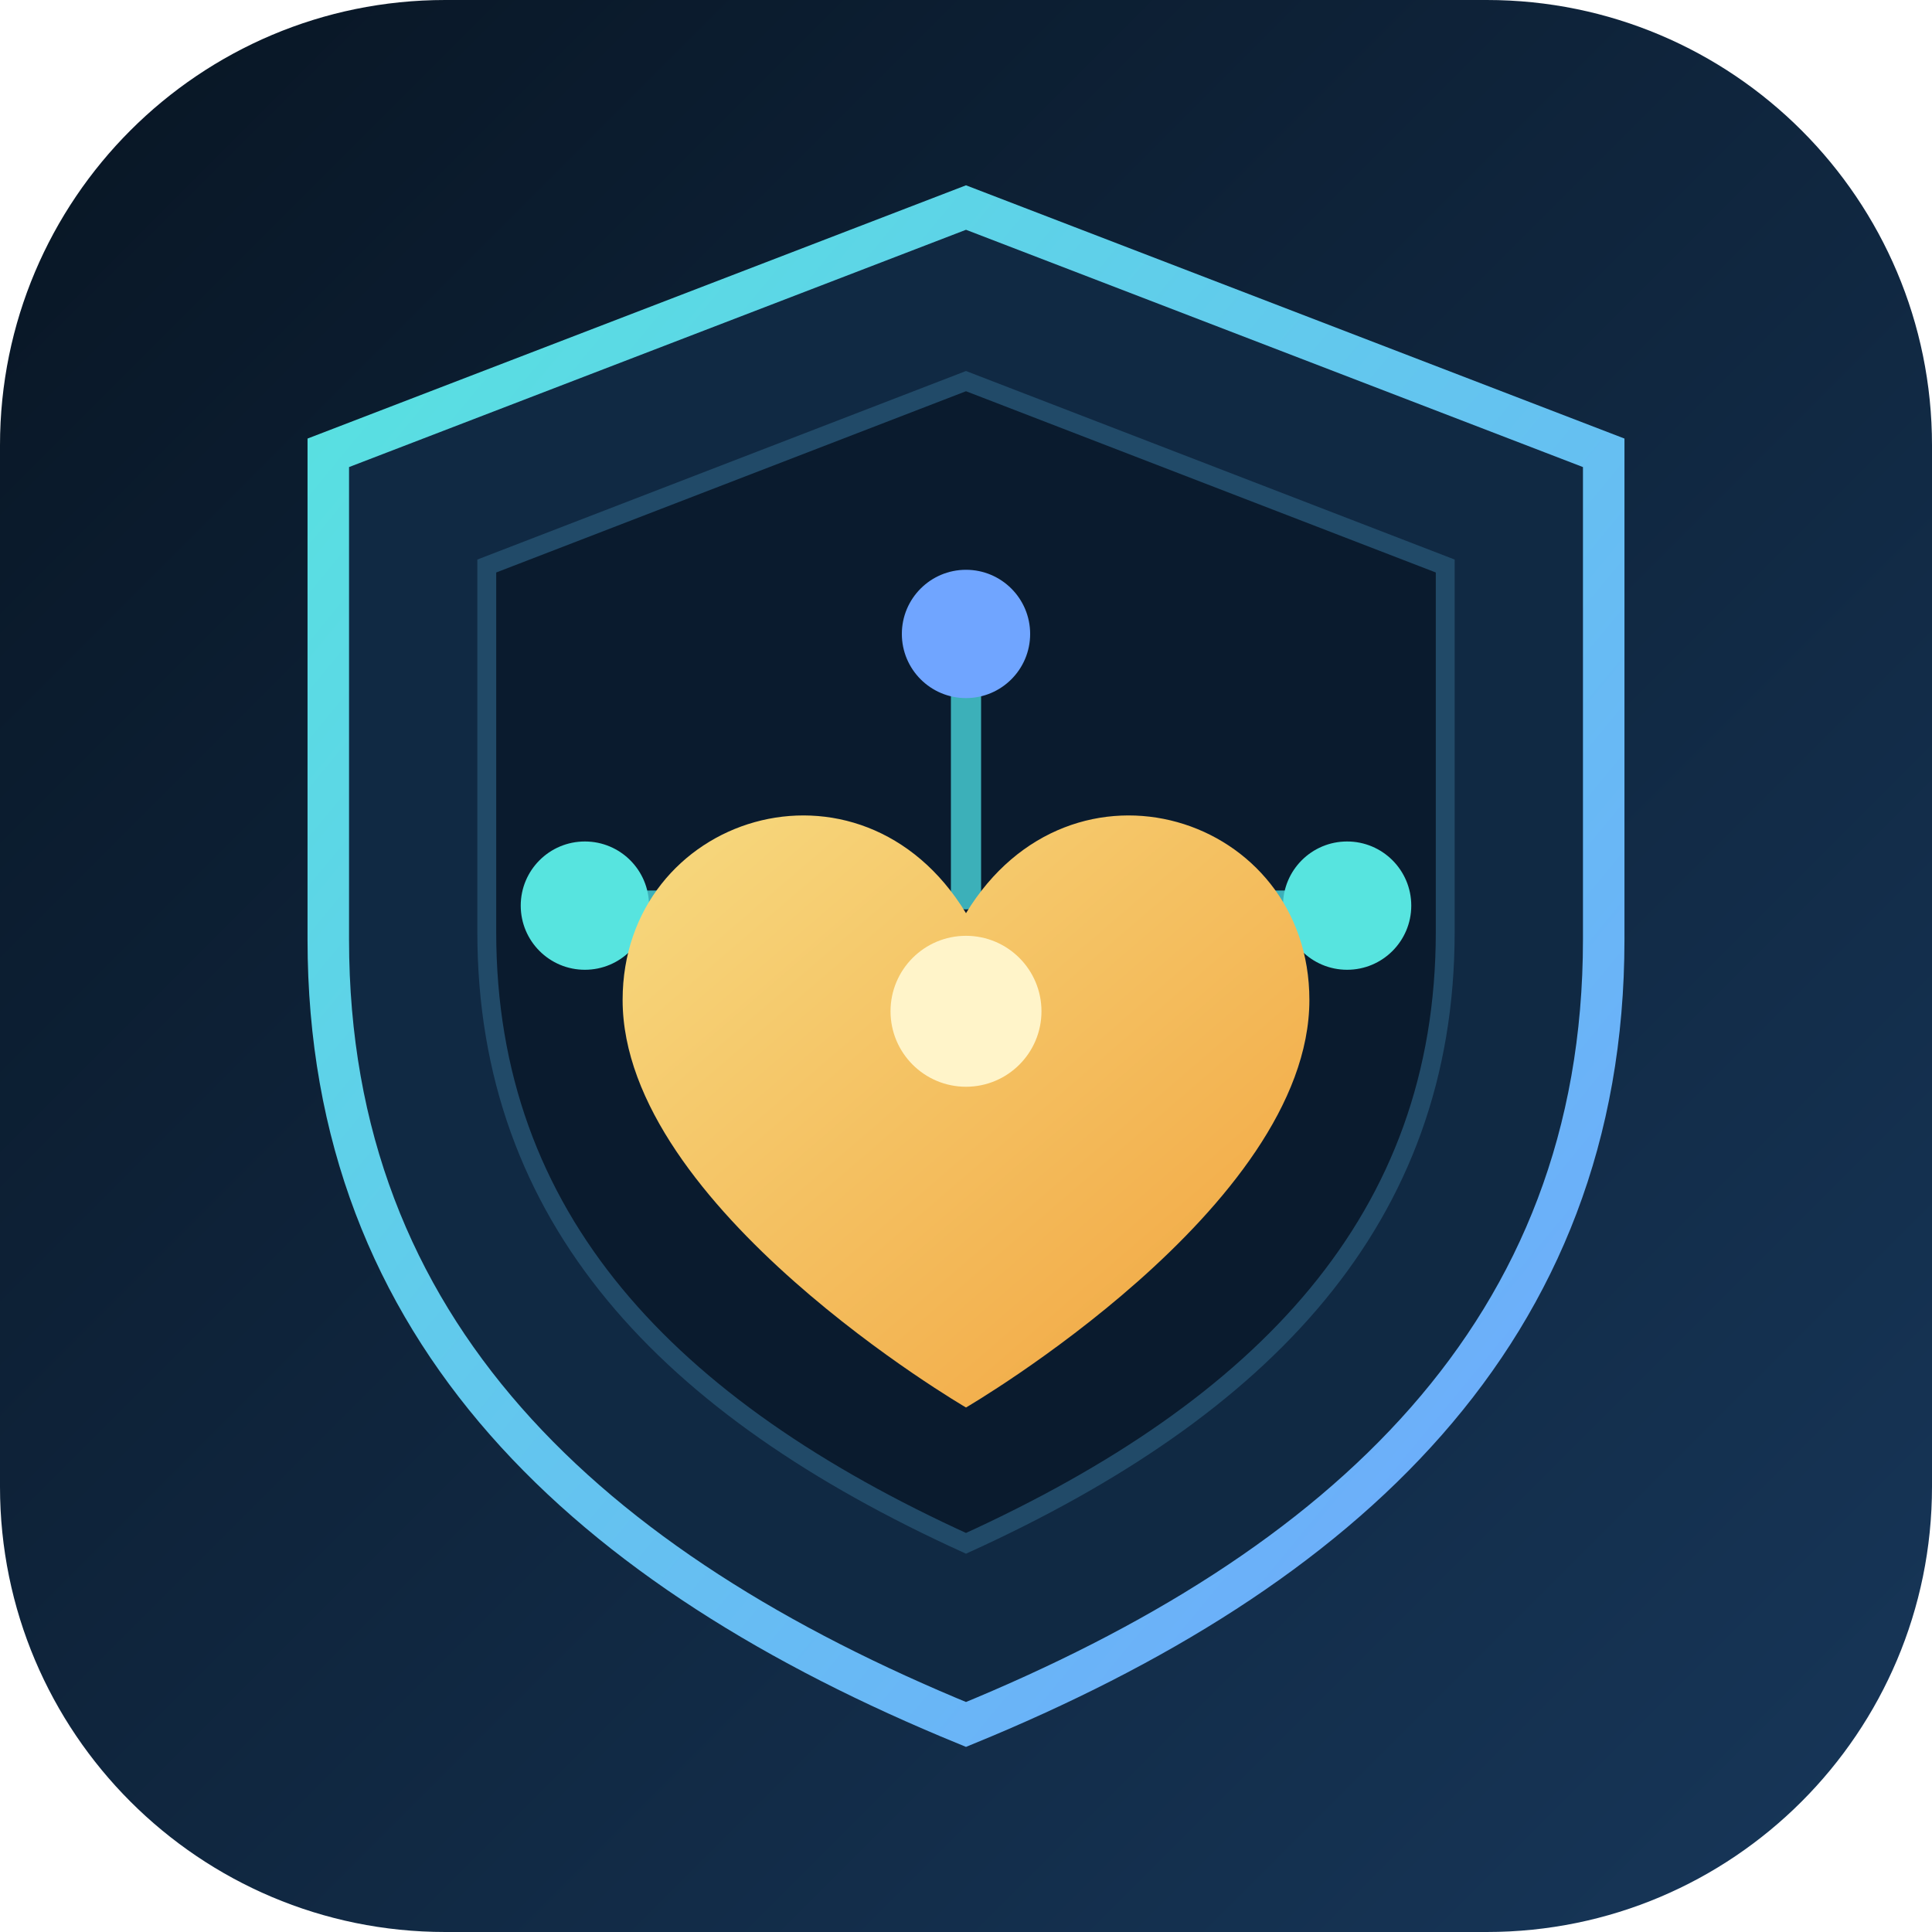
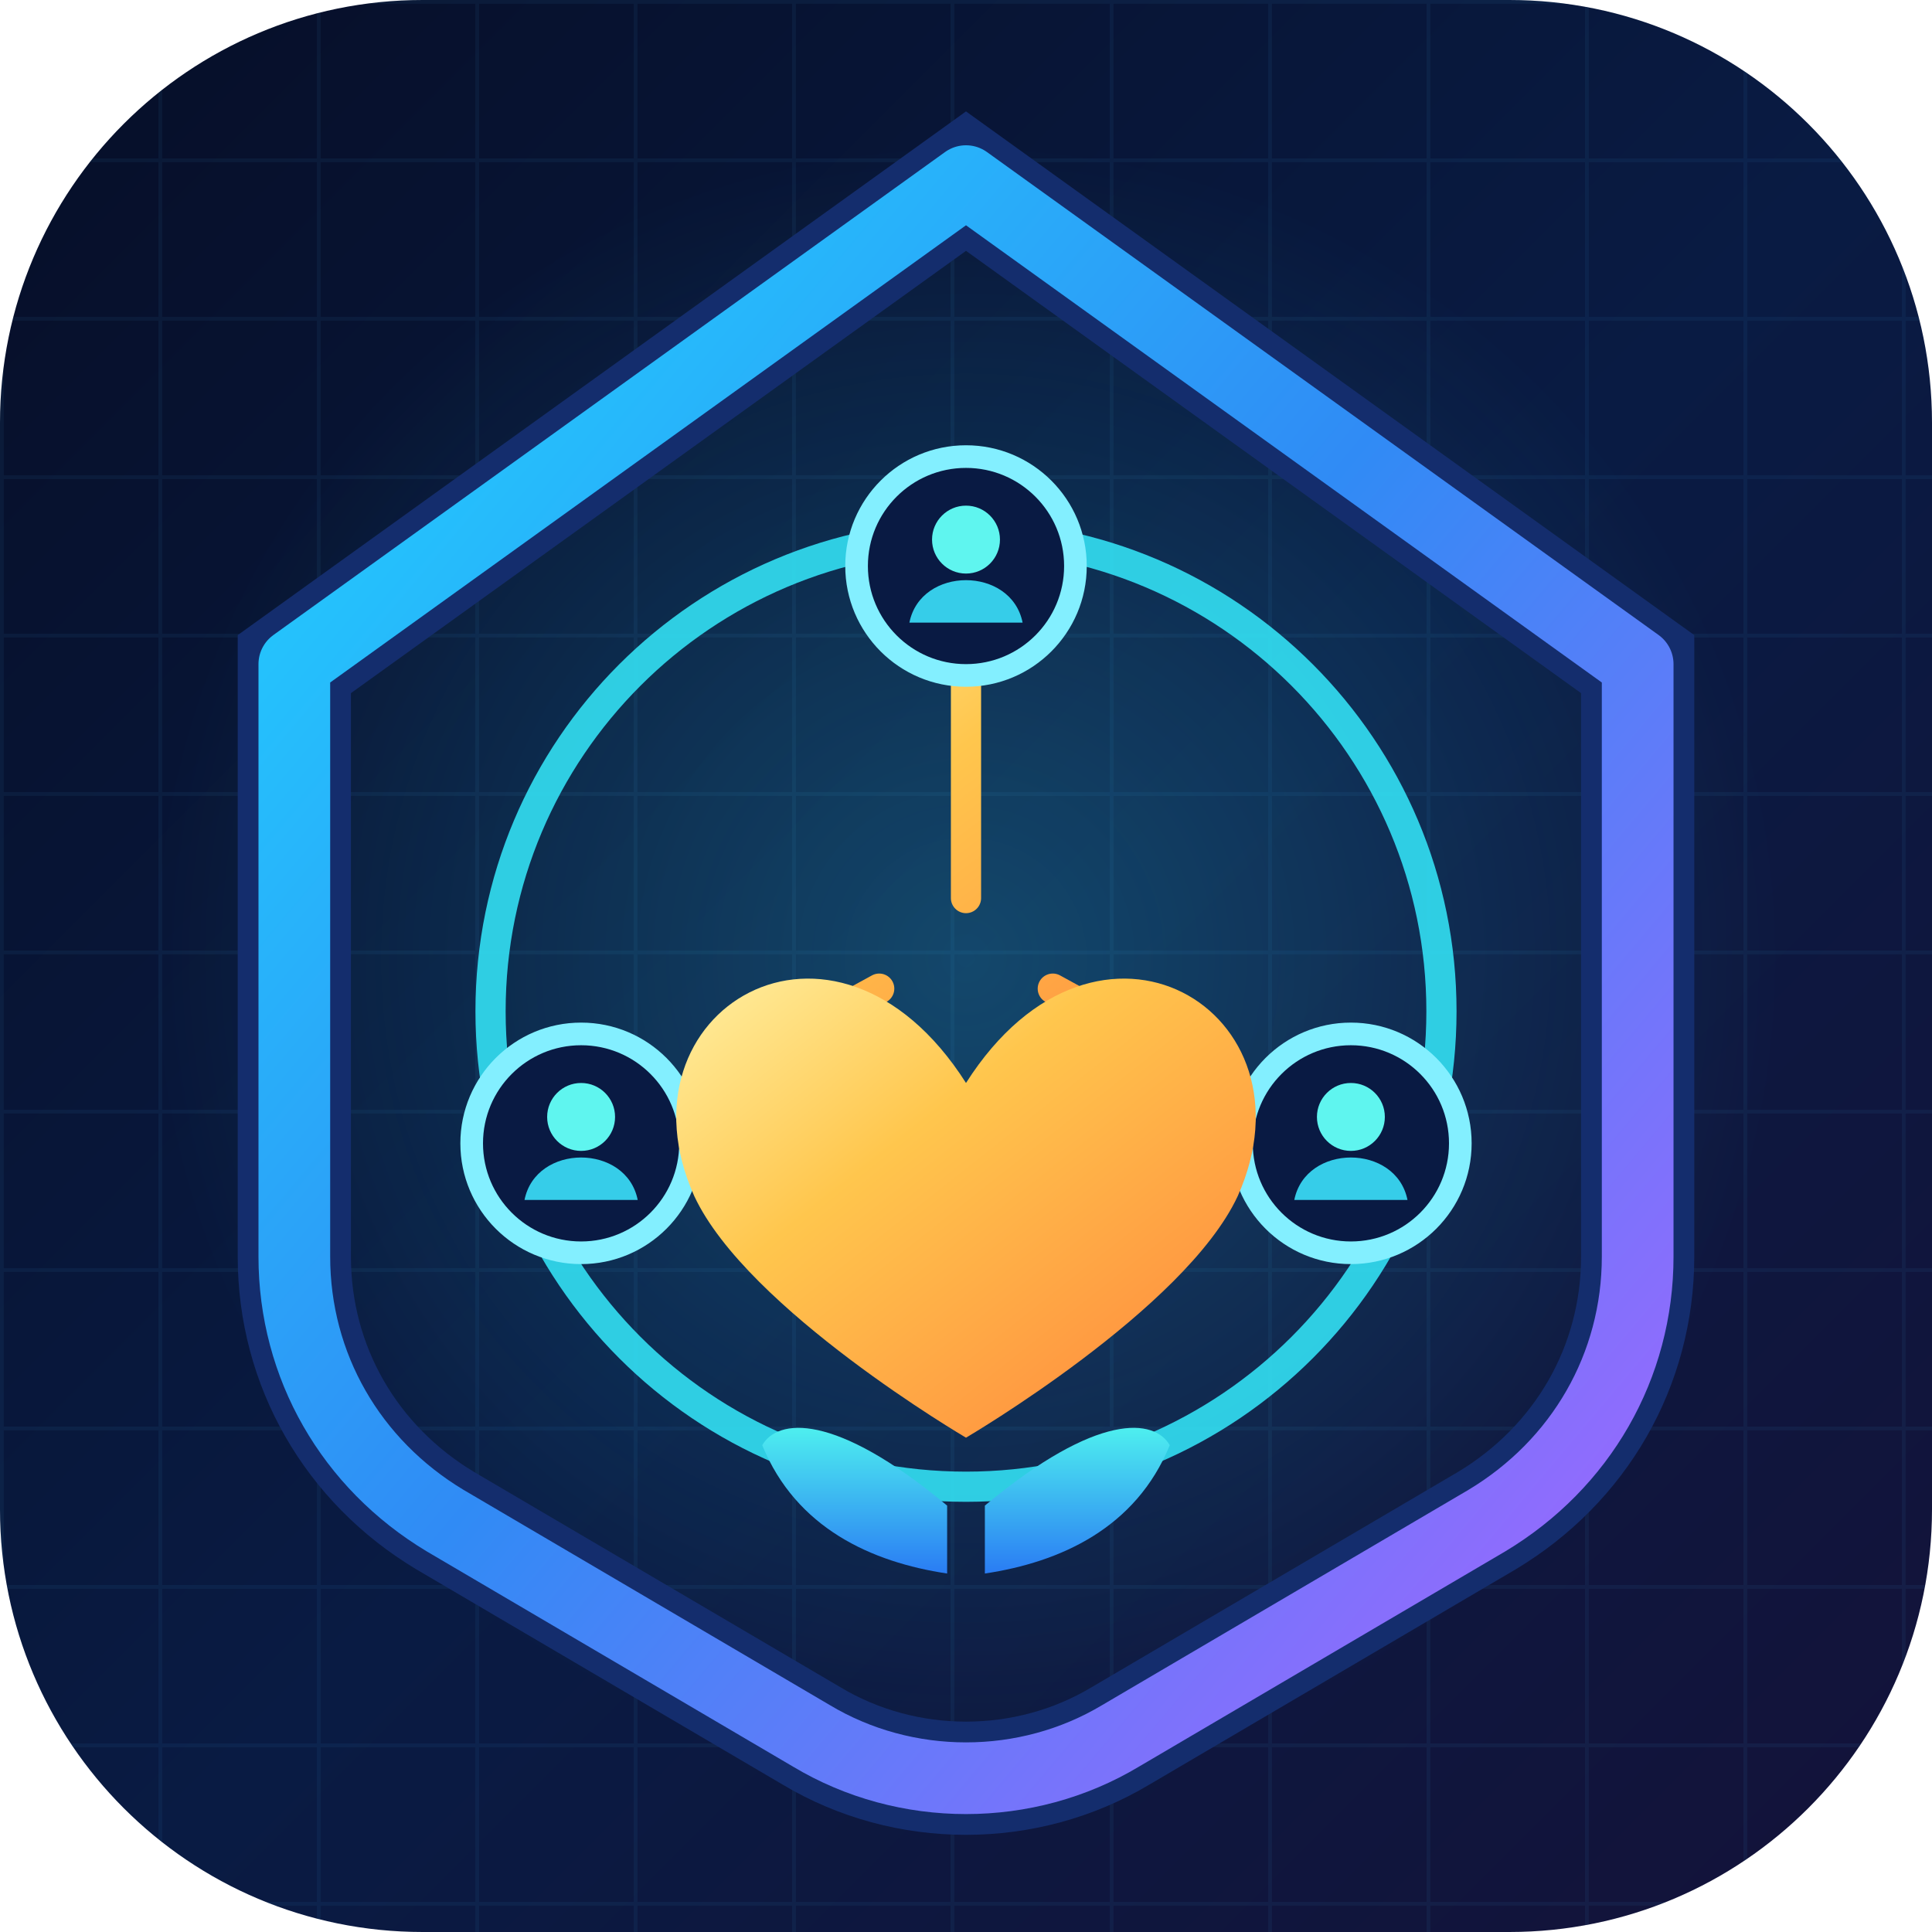
<svg xmlns="http://www.w3.org/2000/svg" viewBox="0 0 512 512">
  <defs>
    <linearGradient id="bg" x2="1" y2="1">
-       <stop stop-color="#081523" />
-       <stop offset="1" stop-color="#17375a" />
+       <stop stop-color="#060e27" />
+       <stop offset=".52" stop-color="#091b43" />
+       <stop offset="1" stop-color="#141239" />
    </linearGradient>
-     <linearGradient id="ring" x2="1" y2="1">
-       <stop stop-color="#57e4df" />
-       <stop offset="1" stop-color="#70a5ff" />
+     <linearGradient id="frame" x2="1" y2="1">
+       <stop stop-color="#20d7ff" />
+       <stop offset=".48" stop-color="#308bf5" />
+       <stop offset="1" stop-color="#a864ff" />
    </linearGradient>
-     <linearGradient id="core" y2="1">
-       <stop stop-color="#f7da80" />
-       <stop offset="1" stop-color="#f1a33e" />
+     <linearGradient id="warm" y2="1">
+       <stop stop-color="#fff0a2" />
+       <stop offset=".37" stop-color="#ffc64d" />
+       <stop offset="1" stop-color="#ff813b" />
    </linearGradient>
+     <linearGradient id="leaf" x2="0" y2="1">
+       <stop stop-color="#4ff3ef" />
+       <stop offset="1" stop-color="#2773f4" />
+     </linearGradient>
+     <radialGradient id="glow">
+       <stop stop-color="#38e8ff" stop-opacity=".22" />
+       <stop offset="1" stop-color="#38e8ff" stop-opacity="0" />
+     </radialGradient>
+     <pattern id="mesh" width="42" height="42" patternUnits="userSpaceOnUse">
+       <path d="M42 0H0v42" fill="none" stroke="#46beff" stroke-opacity=".06" stroke-width="2" />
+     </pattern>
  </defs>
-   <rect width="512" height="512" rx="118" fill="url(#bg)" />
-   <path d="M256 55 425 120v129c0 104-69 167-169 208C156 416 87 353 87 249V120z" fill="#102943" stroke="url(#ring)" stroke-width="11" />
-   <path d="M256 101 383 150v97c0 76-48 126-127 162-79-36-127-86-127-162v-97z" fill="#0a1b2e" stroke="#214a68" stroke-width="5" />
-   <path d="M159 240h63m68 0h63M256 184v53" stroke="#49d6dc" stroke-width="8" stroke-linecap="round" opacity=".8" />
-   <circle cx="155" cy="240" r="17" fill="#57e4df" />
-   <circle cx="357" cy="240" r="17" fill="#57e4df" />
-   <circle cx="256" cy="168" r="17" fill="#70a5ff" />
-   <path d="M256 242c-28-46-91-26-91 23 0 55 91 108 91 108s91-53 91-108c0-49-63-69-91-23z" fill="url(#core)" />
-   <circle cx="256" cy="268" r="20" fill="#fff4c9" />
+   <rect width="512" height="512" rx="112" fill="url(#bg)" />
+   <rect width="512" height="512" rx="112" fill="url(#mesh)" />
+   <circle cx="256" cy="254" r="218" fill="url(#glow)" />
+   <path d="M256 48 434 176v157c0 29-15 55-40 70l-97 57c-25 15-57 15-82 0l-97-57c-25-15-40-41-40-70V176z" fill="none" stroke="#142d6d" stroke-width="30" />
+   <path d="M256 48 434 176v157c0 29-15 55-40 70l-97 57c-25 15-57 15-82 0l-97-57c-25-15-40-41-40-70V176z" fill="none" stroke="url(#frame)" stroke-width="19" stroke-linejoin="round" />
+   <circle cx="256" cy="268" r="126" fill="none" stroke="#35e8fb" stroke-opacity=".86" stroke-width="8" />
+   <path d="M256 166v72M169 297l64-35m110 35-64-35" fill="none" stroke="url(#warm)" stroke-width="8" stroke-linecap="round" />
+   <circle cx="256" cy="150" r="29" fill="#091a43" stroke="#83efff" stroke-width="6" />
+   <circle cx="256" cy="143" r="9" fill="#5ff5ef" />
+   <path d="M241 165c3-15 27-15 30 0" fill="#36cde9" />
+   <circle cx="154" cy="303" r="29" fill="#091a43" stroke="#83efff" stroke-width="6" />
+   <circle cx="154" cy="296" r="9" fill="#5ff5ef" />
+   <path d="M139 318c3-15 27-15 30 0" fill="#36cde9" />
+   <circle cx="358" cy="303" r="29" fill="#091a43" stroke="#83efff" stroke-width="6" />
+   <circle cx="358" cy="296" r="9" fill="#5ff5ef" />
+   <path d="M343 318c3-15 27-15 30 0" fill="#36cde9" />
+   <path d="M256 287c-35-55-94-19-72 30 14 30 72 64 72 64s58-34 72-64c22-49-37-85-72-30z" fill="url(#warm)" />
+   <path d="M256 377v43m-5-21c-30-25-45-23-49-16 9 22 29 31 49 34m10-18c30-25 45-23 49-16-9 22-29 31-49 34" fill="url(#leaf)" />
</svg>
